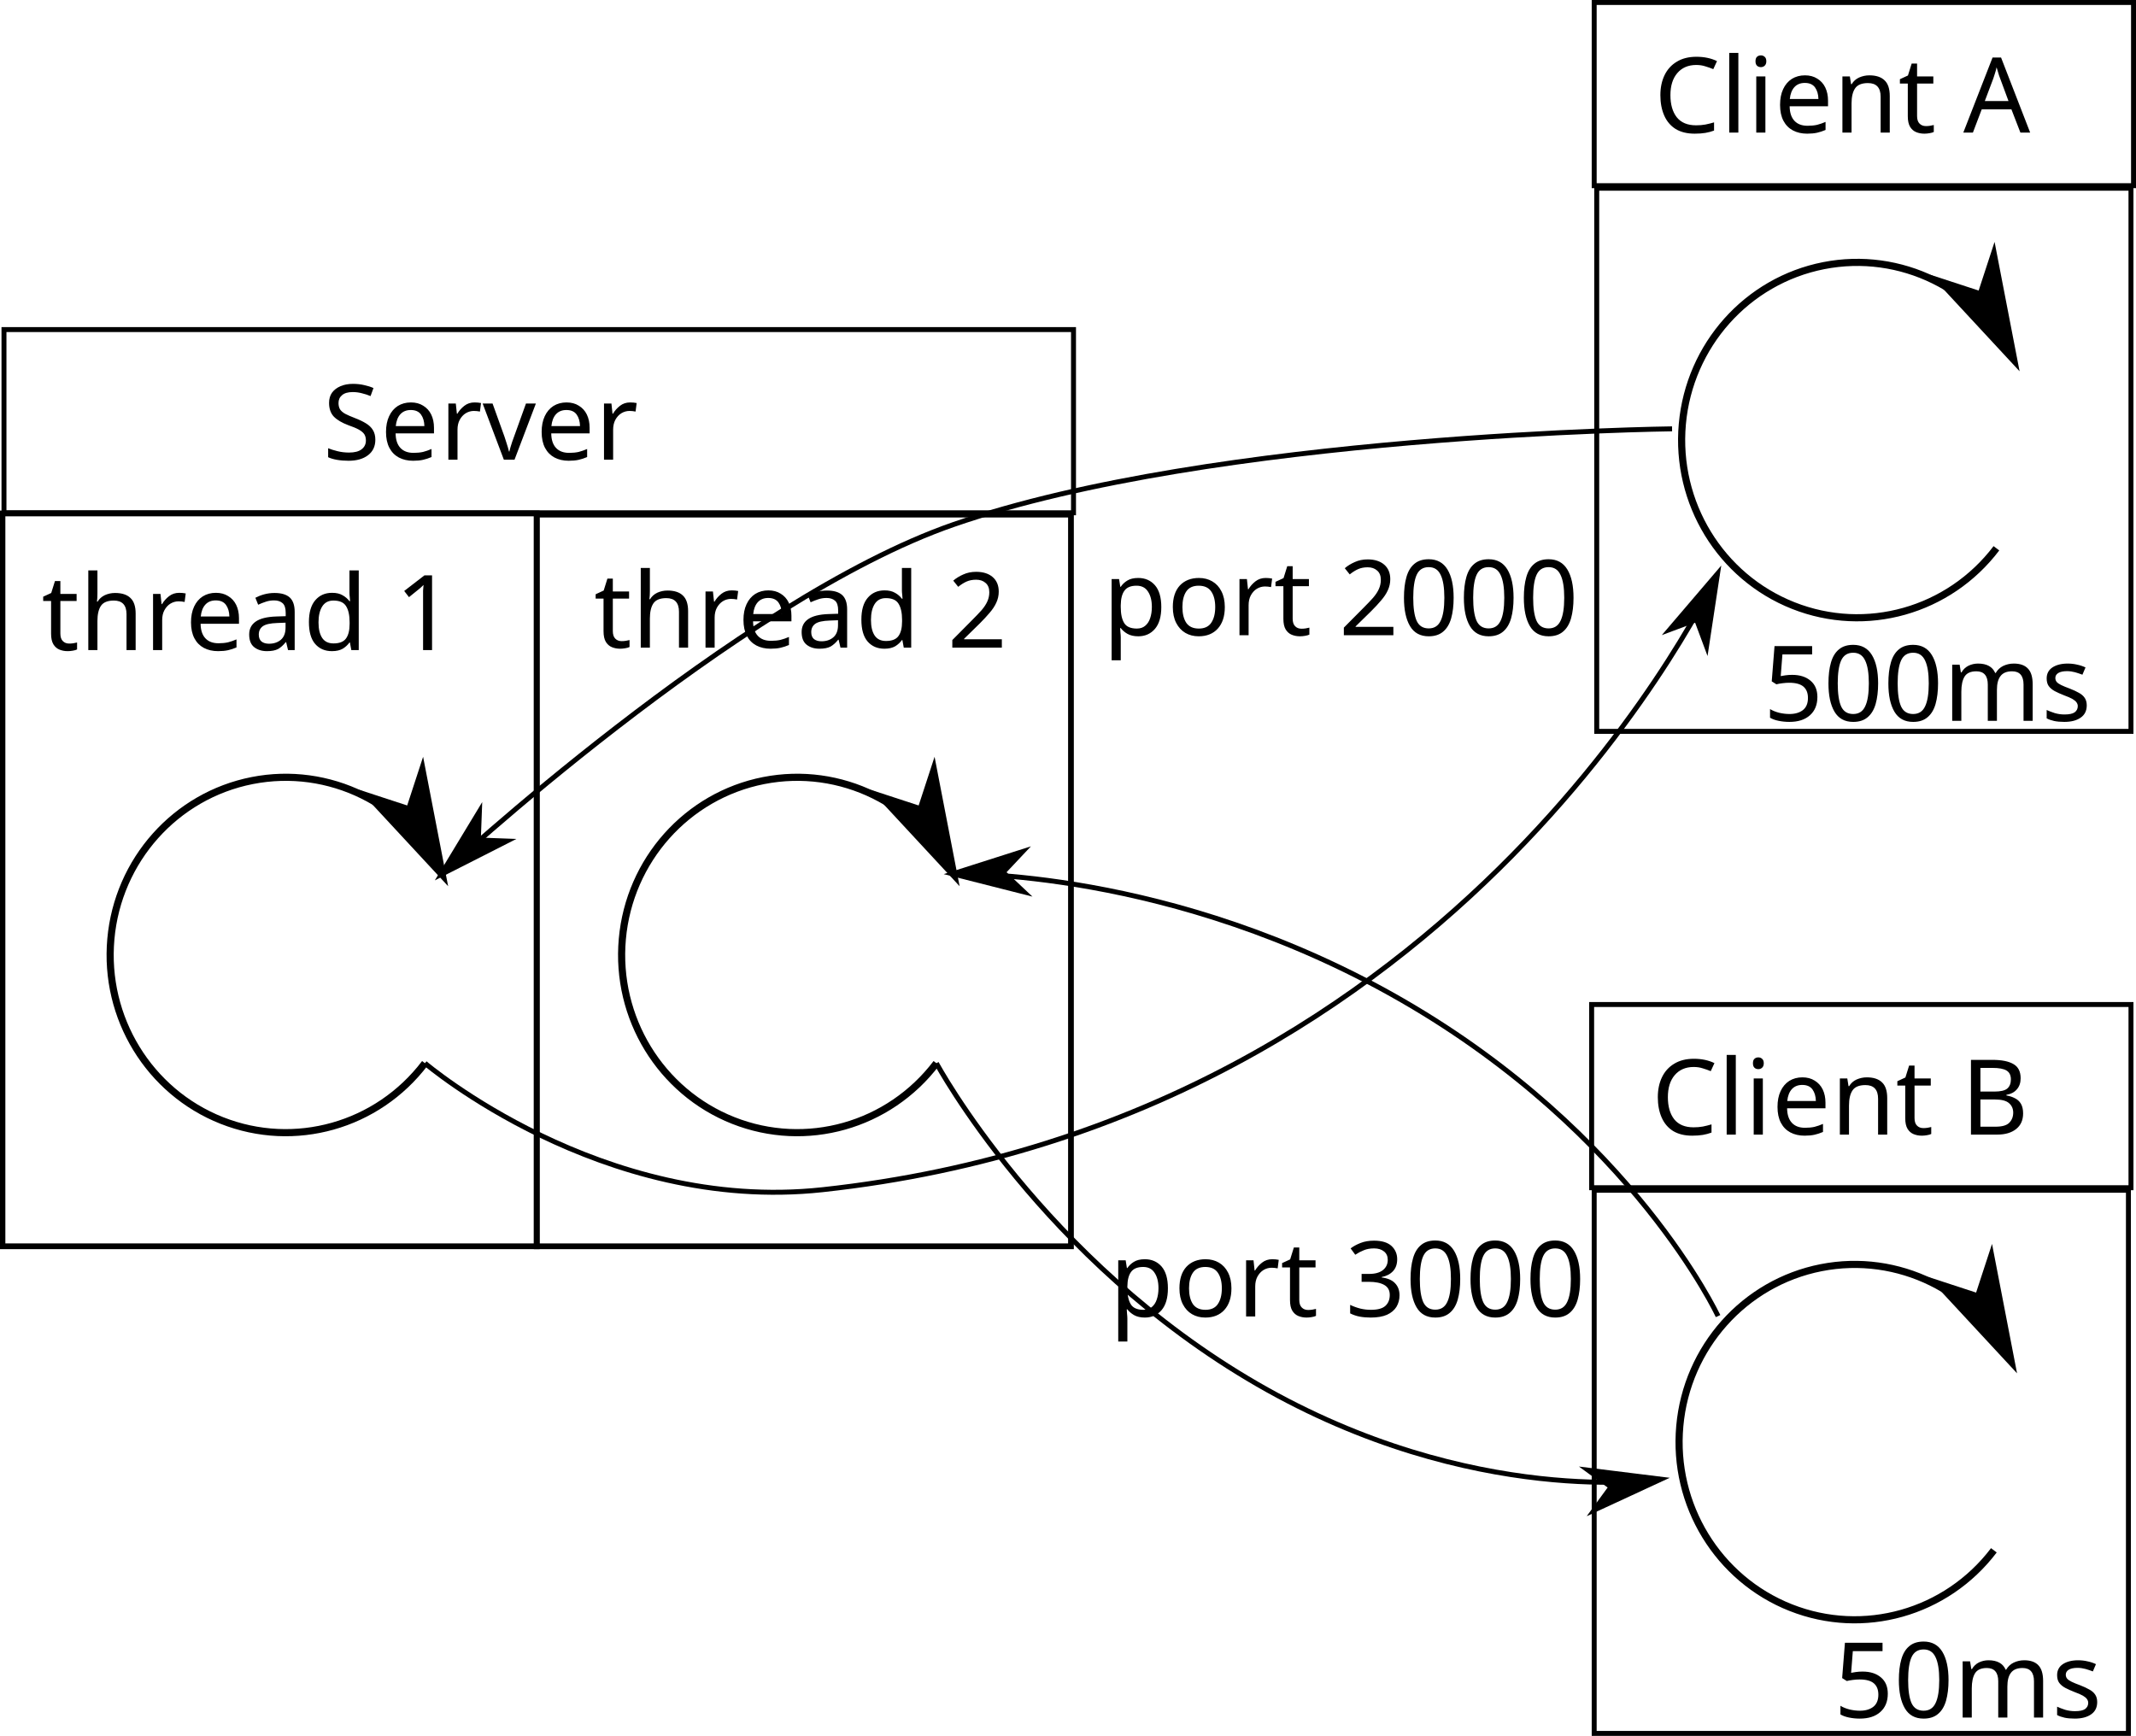
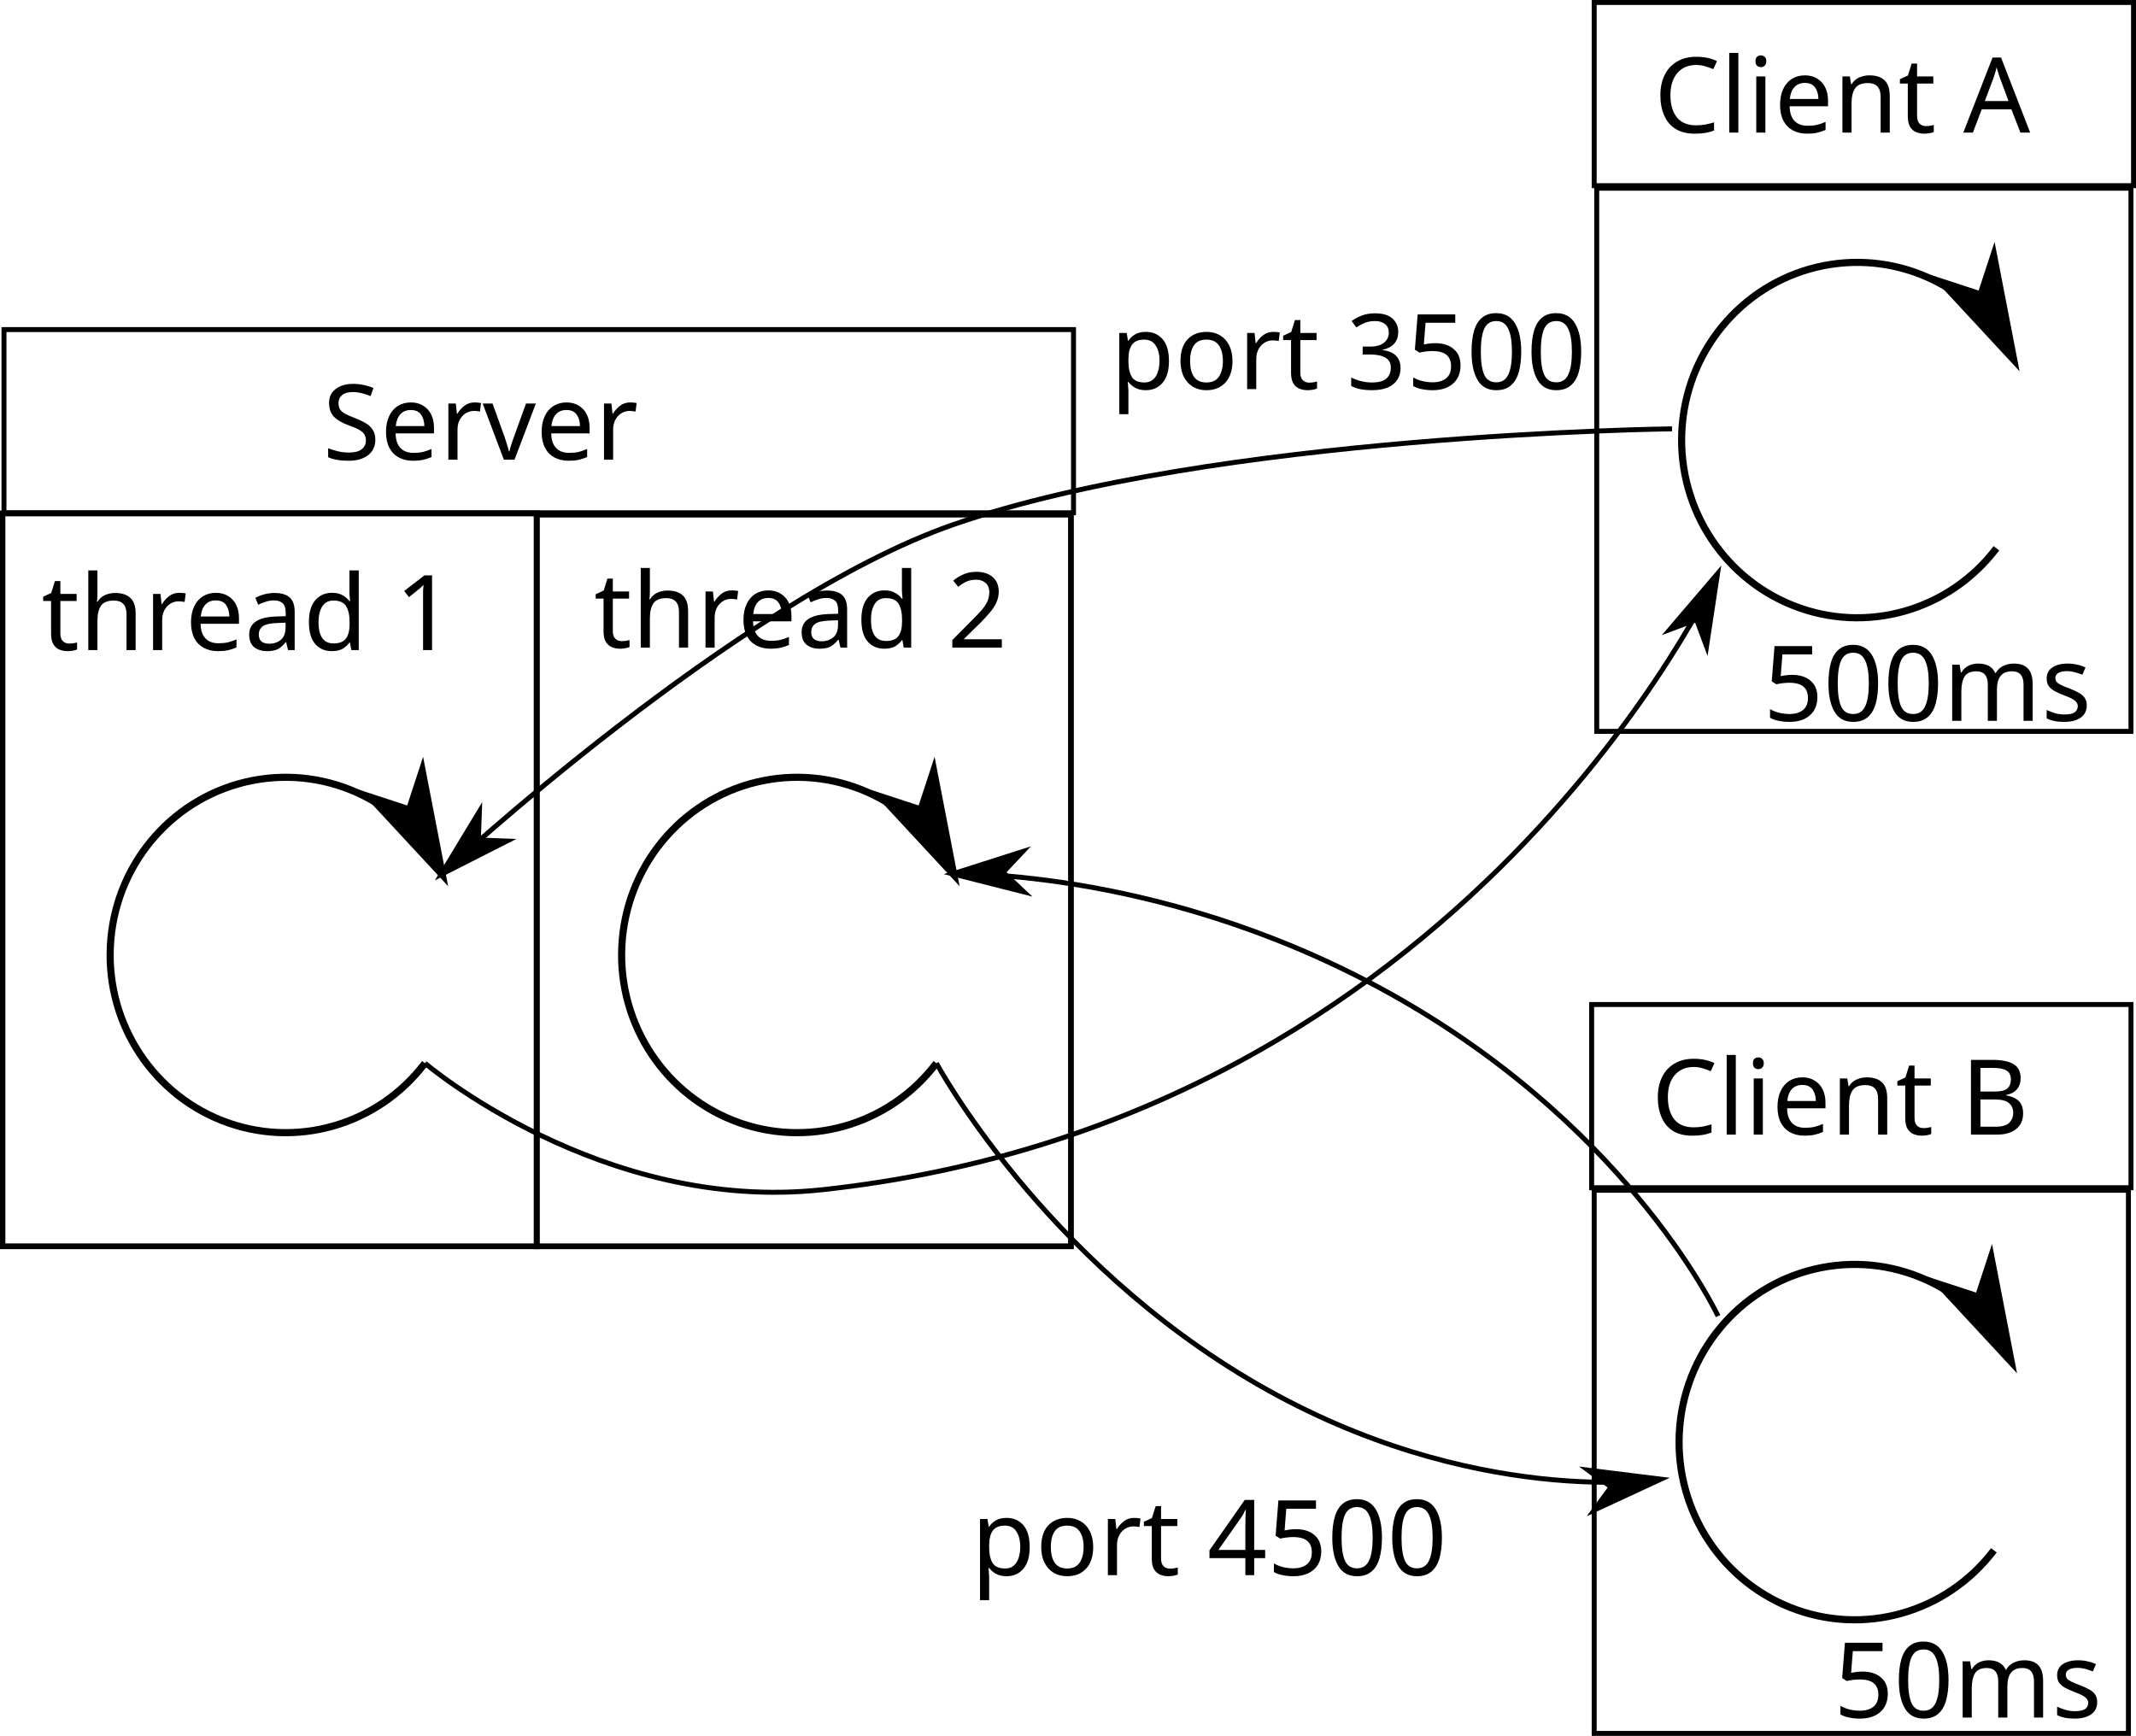
<svg xmlns="http://www.w3.org/2000/svg" width="215.686mm" height="175.297mm" viewBox="0 0 215.686 175.297" version="1.1" id="svg8">
  <defs id="defs2">
    <marker orient="auto" refY="0" refX="0" id="marker1674" style="overflow:visible">
      <path id="path1672" d="M 0,0 5,-5 -12.5,0 5,5 Z" style="fill:#000000;fill-opacity:1;fill-rule:evenodd;stroke:#000000;stroke-width:1pt;stroke-opacity:1" transform="matrix(-0.8,0,0,-0.8,-10,0)" />
    </marker>
    <marker orient="auto" refY="0" refX="0" id="marker1614" style="overflow:visible">
      <path id="path1612" d="M 0,0 5,-5 -12.5,0 5,5 Z" style="fill:#000000;fill-opacity:1;fill-rule:evenodd;stroke:#000000;stroke-width:1pt;stroke-opacity:1" transform="matrix(-0.8,0,0,-0.8,-10,0)" />
    </marker>
    <marker style="overflow:visible" id="marker1560" refX="0" refY="0" orient="auto">
      <path transform="matrix(-0.8,0,0,-0.8,-10,0)" style="fill:#000000;fill-opacity:1;fill-rule:evenodd;stroke:#000000;stroke-width:1pt;stroke-opacity:1" d="M 0,0 5,-5 -12.5,0 5,5 Z" id="path1558" />
    </marker>
    <marker orient="auto" refY="0" refX="0" id="marker1443" style="overflow:visible">
      <path id="path1441" d="M 0,0 5,-5 -12.5,0 5,5 Z" style="fill:#000000;fill-opacity:1;fill-rule:evenodd;stroke:#000000;stroke-width:1pt;stroke-opacity:1" transform="matrix(-0.8,0,0,-0.8,-10,0)" />
    </marker>
    <marker orient="auto" refY="0" refX="0" id="Arrow1Lend" style="overflow:visible">
      <path id="path838" d="M 0,0 5,-5 -12.5,0 5,5 Z" style="fill:#000000;fill-opacity:1;fill-rule:evenodd;stroke:#000000;stroke-width:1pt;stroke-opacity:1" transform="matrix(-0.8,0,0,-0.8,-10,0)" />
    </marker>
    <marker style="overflow:visible" id="Arrow1Lend-6" refX="0" refY="0" orient="auto">
      <path transform="matrix(-0.8,0,0,-0.8,-10,0)" style="fill:#000000;fill-opacity:1;fill-rule:evenodd;stroke:#000000;stroke-width:1pt;stroke-opacity:1" d="M 0,0 5,-5 -12.5,0 5,5 Z" id="path838-7" />
    </marker>
    <marker style="overflow:visible" id="Arrow1Lend-9" refX="0" refY="0" orient="auto">
      <path transform="matrix(-0.8,0,0,-0.8,-10,0)" style="fill:#000000;fill-opacity:1;fill-rule:evenodd;stroke:#000000;stroke-width:1pt;stroke-opacity:1" d="M 0,0 5,-5 -12.5,0 5,5 Z" id="path838-1" />
    </marker>
    <marker style="overflow:visible" id="marker1443-2" refX="0" refY="0" orient="auto">
      <path transform="matrix(-0.8,0,0,-0.8,-10,0)" style="fill:#000000;fill-opacity:1;fill-rule:evenodd;stroke:#000000;stroke-width:1pt;stroke-opacity:1" d="M 0,0 5,-5 -12.5,0 5,5 Z" id="path1441-6" />
    </marker>
    <marker orient="auto" refY="0" refX="0" id="Arrow1Lend-9-3" style="overflow:visible">
      <path id="path838-1-6" d="M 0,0 5,-5 -12.5,0 5,5 Z" style="fill:#000000;fill-opacity:1;fill-rule:evenodd;stroke:#000000;stroke-width:1pt;stroke-opacity:1" transform="matrix(-0.8,0,0,-0.8,-10,0)" />
    </marker>
  </defs>
  <g id="layer1" transform="translate(48.61142,-18.18899)">
    <path style="fill:none;fill-opacity:0.383;stroke:#000000;stroke-width:0.72;stroke-miterlimit:4;stroke-dasharray:none;stroke-opacity:1;marker-end:url(#Arrow1Lend)" id="path833" d="m 152.98,73.557 a 17.726,17.944 0 0 1 -20.512,5.786 17.726,17.944 0 0 1 -11.203,-18.33 17.726,17.944 0 0 1 14.271,-15.997 17.726,17.944 0 0 1 19.152,9.42" />
    <text xml:space="preserve" style="font-style:normal;font-weight:normal;font-size:10.583px;line-height:1.25;font-family:sans-serif;fill:#000000;fill-opacity:1;stroke:none;stroke-width:0.265" x="118.406" y="31.578" id="text1113">
      <tspan id="tspan1111" x="118.406" y="31.578" style="stroke-width:0.265">Client A</tspan>
    </text>
    <rect style="fill:none;fill-opacity:0.383;stroke:#000000;stroke-width:0.5;stroke-miterlimit:4;stroke-dasharray:none;stroke-opacity:1" id="rect1115" width="54.461" height="18.501" x="112.364" y="18.439" />
    <rect y="37.197" x="112.621" height="54.849" width="53.946" id="rect1115-3" style="fill:none;fill-opacity:0.383;stroke:#000000;stroke-width:0.5;stroke-miterlimit:4;stroke-dasharray:none;stroke-opacity:1" />
    <path d="m 152.723,174.747 a 17.726,17.944 0 0 1 -20.512,5.786 17.726,17.944 0 0 1 -11.203,-18.33 17.726,17.944 0 0 1 14.271,-15.997 17.726,17.944 0 0 1 19.152,9.42" id="path833-5" style="fill:none;fill-opacity:0.383;stroke:#000000;stroke-width:0.72;stroke-miterlimit:4;stroke-dasharray:none;stroke-opacity:1;marker-end:url(#Arrow1Lend-6)" />
    <text id="text1113-3" y="132.768" x="118.149" style="font-style:normal;font-weight:normal;font-size:10.583px;line-height:1.25;font-family:sans-serif;fill:#000000;fill-opacity:1;stroke:none;stroke-width:0.265" xml:space="preserve">
      <tspan style="stroke-width:0.265" y="132.768" x="118.149" id="tspan1111-5">Client B</tspan>
    </text>
    <rect y="119.629" x="112.107" height="18.501" width="54.461" id="rect1115-6" style="fill:none;fill-opacity:0.383;stroke:#000000;stroke-width:0.5;stroke-miterlimit:4;stroke-dasharray:none;stroke-opacity:1" />
    <rect style="fill:none;fill-opacity:0.383;stroke:#000000;stroke-width:0.5;stroke-miterlimit:4;stroke-dasharray:none;stroke-opacity:1" id="rect1115-3-2" width="53.946" height="54.849" x="112.364" y="138.387" />
    <path d="M 45.944,125.555 A 17.726,17.944 0 0 1 25.432,131.341 17.726,17.944 0 0 1 14.23,113.011 17.726,17.944 0 0 1 28.501,97.014 17.726,17.944 0 0 1 47.653,106.434" id="path833-2" style="fill:none;fill-opacity:0.383;stroke:#000000;stroke-width:0.72;stroke-miterlimit:4;stroke-dasharray:none;stroke-opacity:1;marker-end:url(#Arrow1Lend-9)" />
    <text id="text1113-7" y="64.609" x="-16.022" style="font-style:normal;font-weight:normal;font-size:10.583px;line-height:1.25;font-family:sans-serif;fill:#000000;fill-opacity:1;stroke:none;stroke-width:0.265" xml:space="preserve">
      <tspan style="stroke-width:0.265" y="64.609" x="-16.022" id="tspan1111-0">Server</tspan>
    </text>
    <rect y="51.471" x="-48.21" height="18.501" width="107.998" id="rect1115-9" style="fill:none;fill-opacity:0.383;stroke:#000000;stroke-width:0.5;stroke-miterlimit:4;stroke-dasharray:none;stroke-opacity:1" />
    <rect style="fill:none;fill-opacity:0.383;stroke:#000000;stroke-width:0.58;stroke-miterlimit:4;stroke-dasharray:none;stroke-opacity:1" id="rect1115-3-3" width="53.946" height="73.888" x="5.585" y="70.157" />
    <path style="fill:none;stroke:#000000;stroke-width:0.5;stroke-linecap:butt;stroke-linejoin:miter;stroke-miterlimit:4;stroke-dasharray:none;stroke-opacity:1;marker-end:url(#marker1443)" d="m 120.228,61.495 c 0,0 -46.238,0.53 -72.549,9.661 C 25.845,78.734 -3.993,106.434 -3.993,106.434" id="path1439" />
    <path style="fill:none;stroke:#000000;stroke-width:0.5;stroke-linecap:butt;stroke-linejoin:miter;stroke-miterlimit:4;stroke-dasharray:none;stroke-opacity:1;marker-end:url(#marker1560)" d="m 124.872,151.094 c 0,0 -8.531,-18.39 -31.858,-31.858 C 69.687,105.767 47.653,106.434 47.653,106.434" id="path1556" />
    <path style="fill:none;stroke:#000000;stroke-width:0.5;stroke-linecap:butt;stroke-linejoin:miter;stroke-miterlimit:4;stroke-dasharray:none;stroke-opacity:1;marker-end:url(#marker1614)" d="m -5.703,125.555 c 0,0 17.836,15.195 40.15,12.775 65.164,-7.067 90.345,-62.148 90.345,-62.148" id="path1610" />
    <path style="fill:none;stroke:#000000;stroke-width:0.5;stroke-linecap:butt;stroke-linejoin:miter;stroke-miterlimit:4;stroke-dasharray:none;stroke-opacity:1;marker-end:url(#marker1674)" d="m 45.944,125.555 c 0,0 10.701,19.885 32.432,32.432 21.731,12.546 40.66,9.586 40.66,9.586" id="path1670" />
-     <text id="text1006" y="82.336" x="62.729" style="font-style:normal;font-weight:normal;font-size:10.583px;line-height:1.25;font-family:sans-serif;fill:#000000;fill-opacity:1;stroke:none;stroke-width:0.265" xml:space="preserve">
-       <tspan style="stroke-width:0.265" y="82.336" x="62.729" id="tspan1004">port 2000</tspan>
-     </text>
-     <text xml:space="preserve" style="font-style:normal;font-weight:normal;font-size:10.583px;line-height:1.25;font-family:sans-serif;fill:#000000;fill-opacity:1;stroke:none;stroke-width:0.265" x="63.399" y="151.132" id="text1006-3">
-       <tspan id="tspan1004-6" x="63.399" y="151.132" style="stroke-width:0.265">port 3000</tspan>
-     </text>
    <path style="fill:none;fill-opacity:0.383;stroke:#000000;stroke-width:0.72;stroke-miterlimit:4;stroke-dasharray:none;stroke-opacity:1;marker-end:url(#Arrow1Lend-9-3)" id="path833-2-7" d="M -5.703,125.555 A 17.726,17.944 0 0 1 -26.214,131.341 17.726,17.944 0 0 1 -37.417,113.011 17.726,17.944 0 0 1 -23.146,97.014 17.726,17.944 0 0 1 -3.993,106.434" />
    <rect y="70.039" x="-48.361" height="74.005" width="53.946" id="rect1115-3-3-5" style="fill:none;fill-opacity:0.383;stroke:#000000;stroke-width:0.581;stroke-miterlimit:4;stroke-dasharray:none;stroke-opacity:1" />
    <text xml:space="preserve" style="font-style:normal;font-weight:normal;font-size:10.583px;line-height:1.25;font-family:sans-serif;fill:#000000;fill-opacity:1;stroke:none;stroke-width:0.265" x="-44.421" y="83.837" id="text1113-7-2">
      <tspan id="tspan1111-0-9" x="-44.421" y="83.837" style="stroke-width:0.265">thread 1</tspan>
    </text>
    <text id="text1113-7-2-1" y="83.591" x="11.364" style="font-style:normal;font-weight:normal;font-size:10.583px;line-height:1.25;font-family:sans-serif;fill:#000000;fill-opacity:1;stroke:none;stroke-width:0.265" xml:space="preserve">
      <tspan style="stroke-width:0.265" y="83.591" x="11.364" id="tspan1111-0-9-2">thread 2</tspan>
    </text>
    <text xml:space="preserve" style="font-style:normal;font-weight:normal;font-size:10.583px;line-height:1.25;font-family:sans-serif;fill:#000000;fill-opacity:1;stroke:none;stroke-width:0.265" x="129.45" y="90.982" id="text1006-36">
      <tspan id="tspan1004-7" x="129.45" y="90.982" style="stroke-width:0.265">500ms</tspan>
    </text>
    <text id="text1006-36-5" y="191.634" x="136.559" style="font-style:normal;font-weight:normal;font-size:10.583px;line-height:1.25;font-family:sans-serif;fill:#000000;fill-opacity:1;stroke:none;stroke-width:0.265" xml:space="preserve">
      <tspan style="stroke-width:0.265" y="191.634" x="136.559" id="tspan1004-7-3">50ms</tspan>
    </text>
+     <text id="text1113-7-2-1-3" y="57.487" x="63.505" style="font-style:normal;font-weight:normal;font-size:10.583px;line-height:1.25;font-family:sans-serif;fill:#000000;fill-opacity:1;stroke:none;stroke-width:0.265" xml:space="preserve">
+       <tspan style="stroke-width:0.265" y="57.487" x="63.505" id="tspan1111-0-9-2-6">port 3500</tspan>
+     </text>
+     <text id="text1113-7-2-1-3-7" y="177.254" x="49.441" style="font-style:normal;font-weight:normal;font-size:10.583px;line-height:1.25;font-family:sans-serif;fill:#000000;fill-opacity:1;stroke:none;stroke-width:0.265" xml:space="preserve">
+       <tspan style="stroke-width:0.265" y="177.254" x="49.441" id="tspan1111-0-9-2-6-5">port 4500</tspan>
+     </text>
  </g>
</svg>
